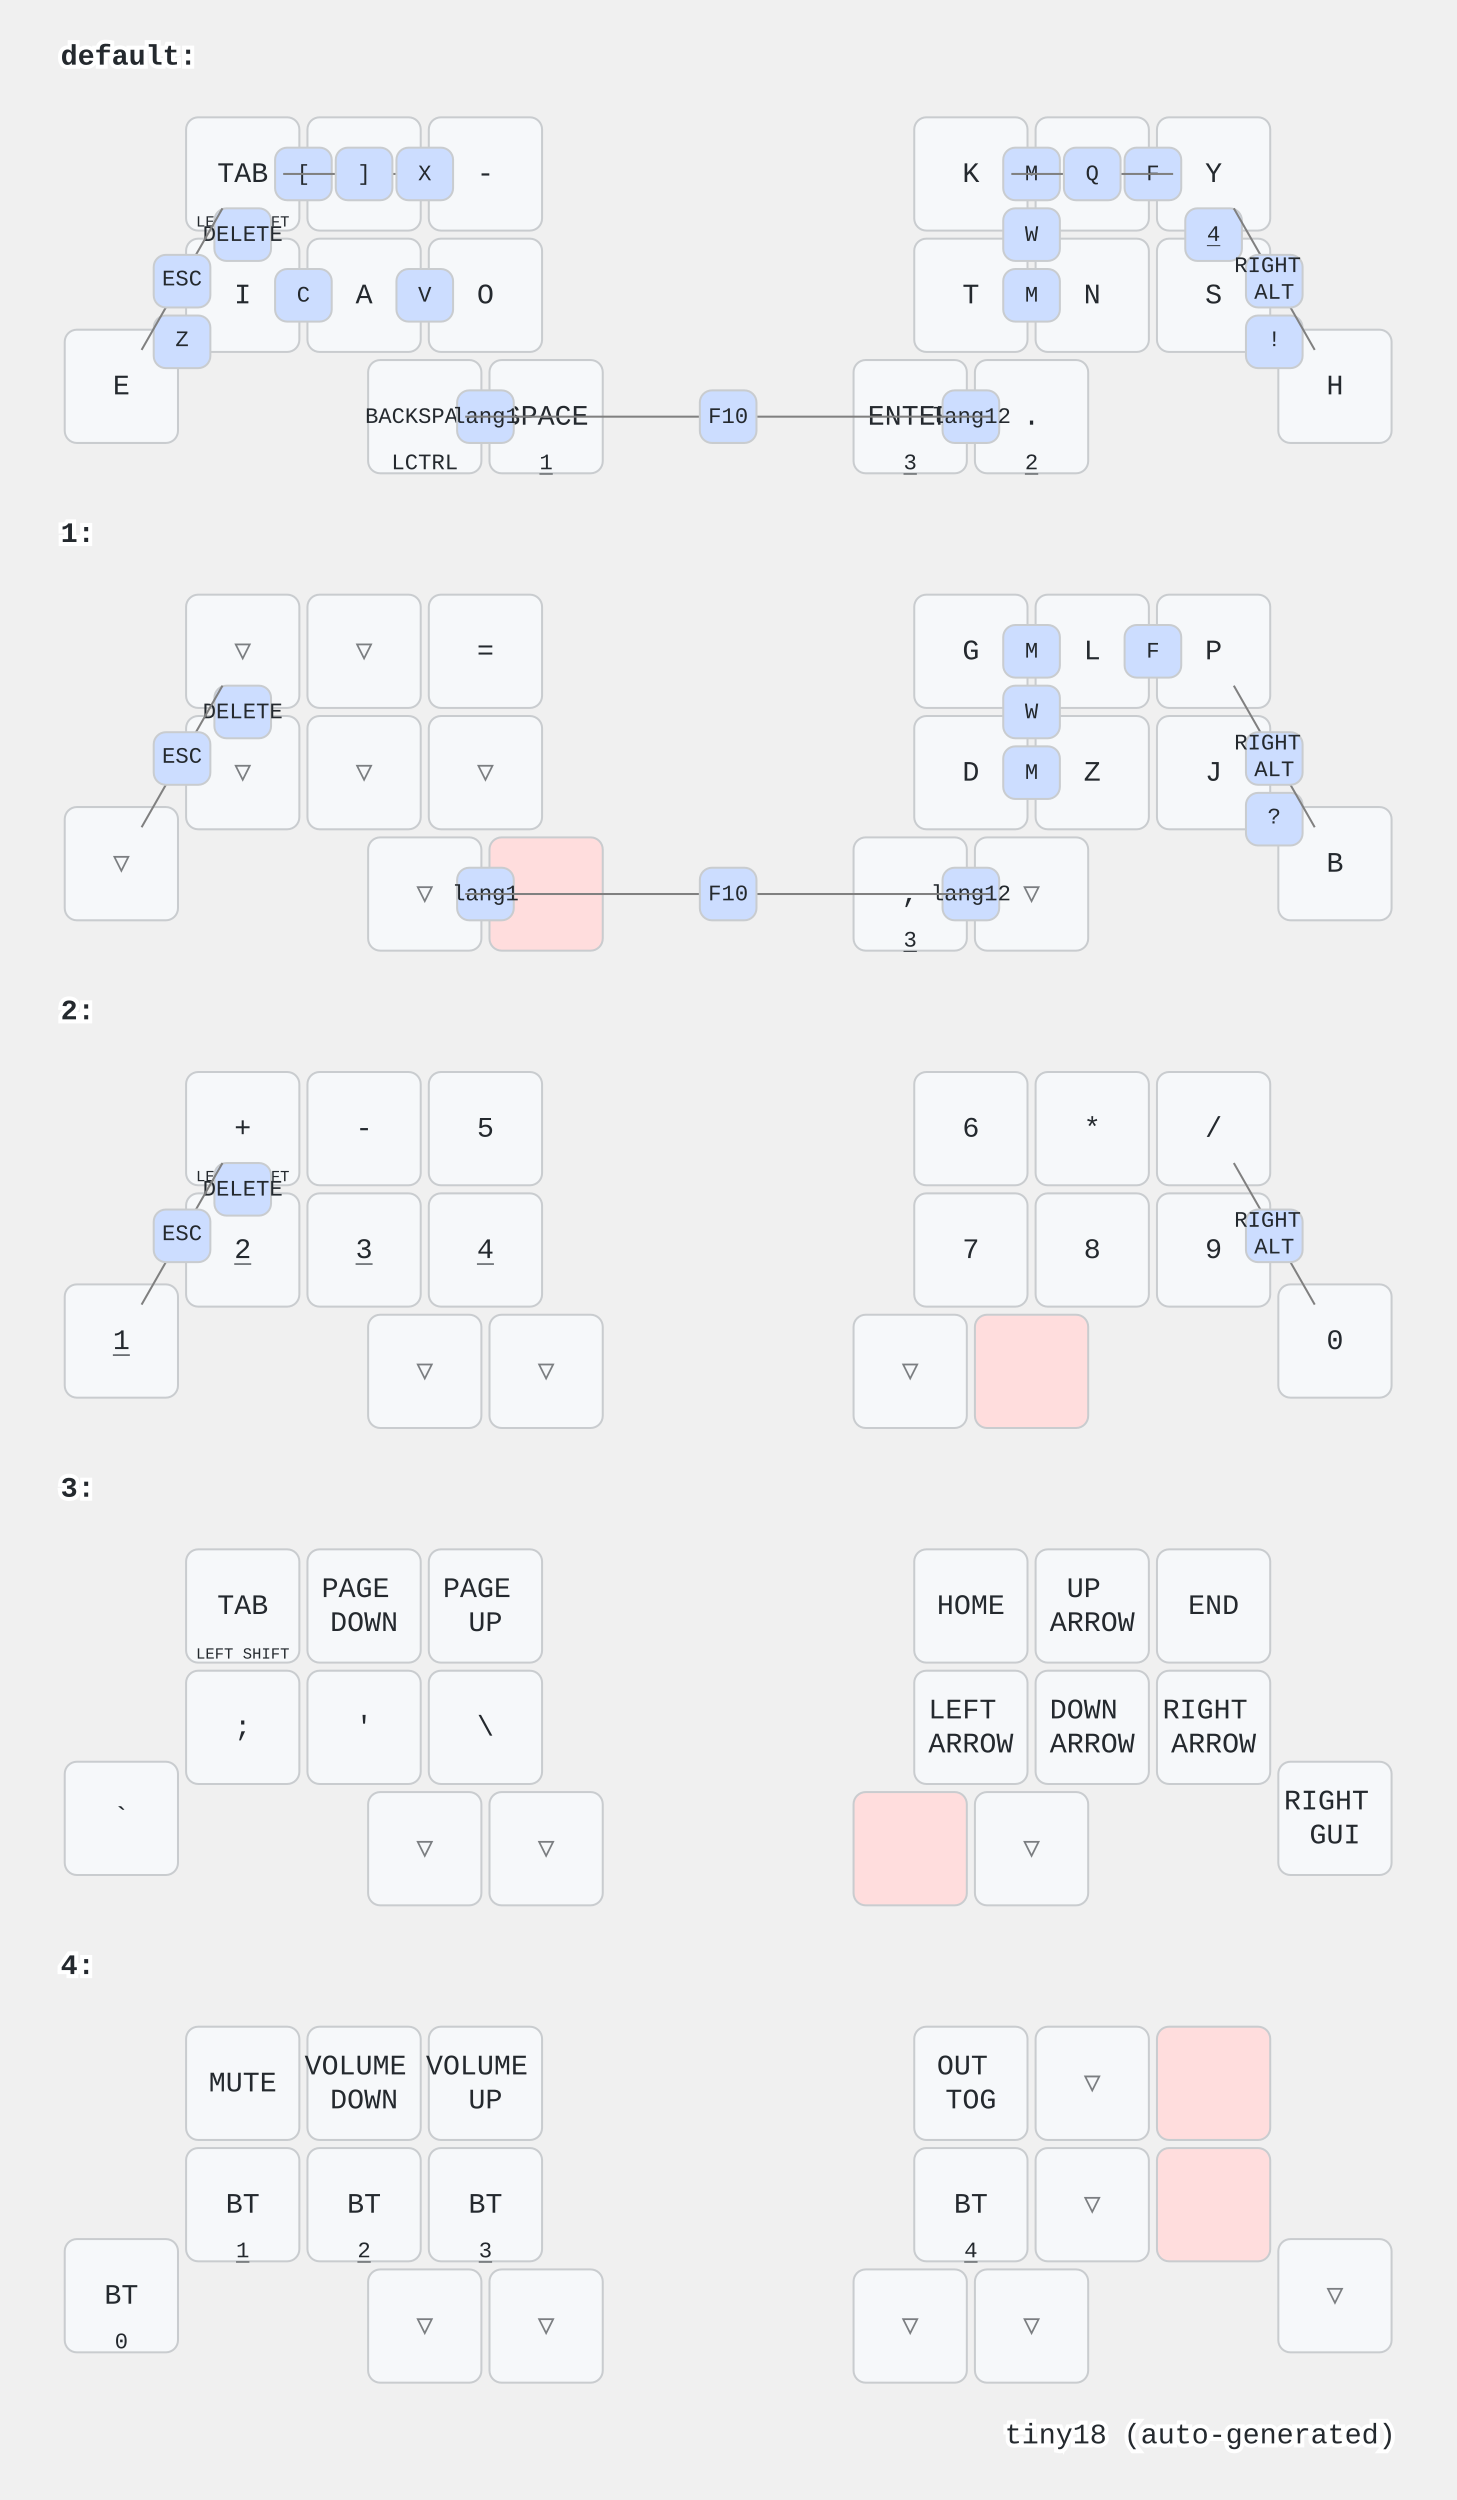
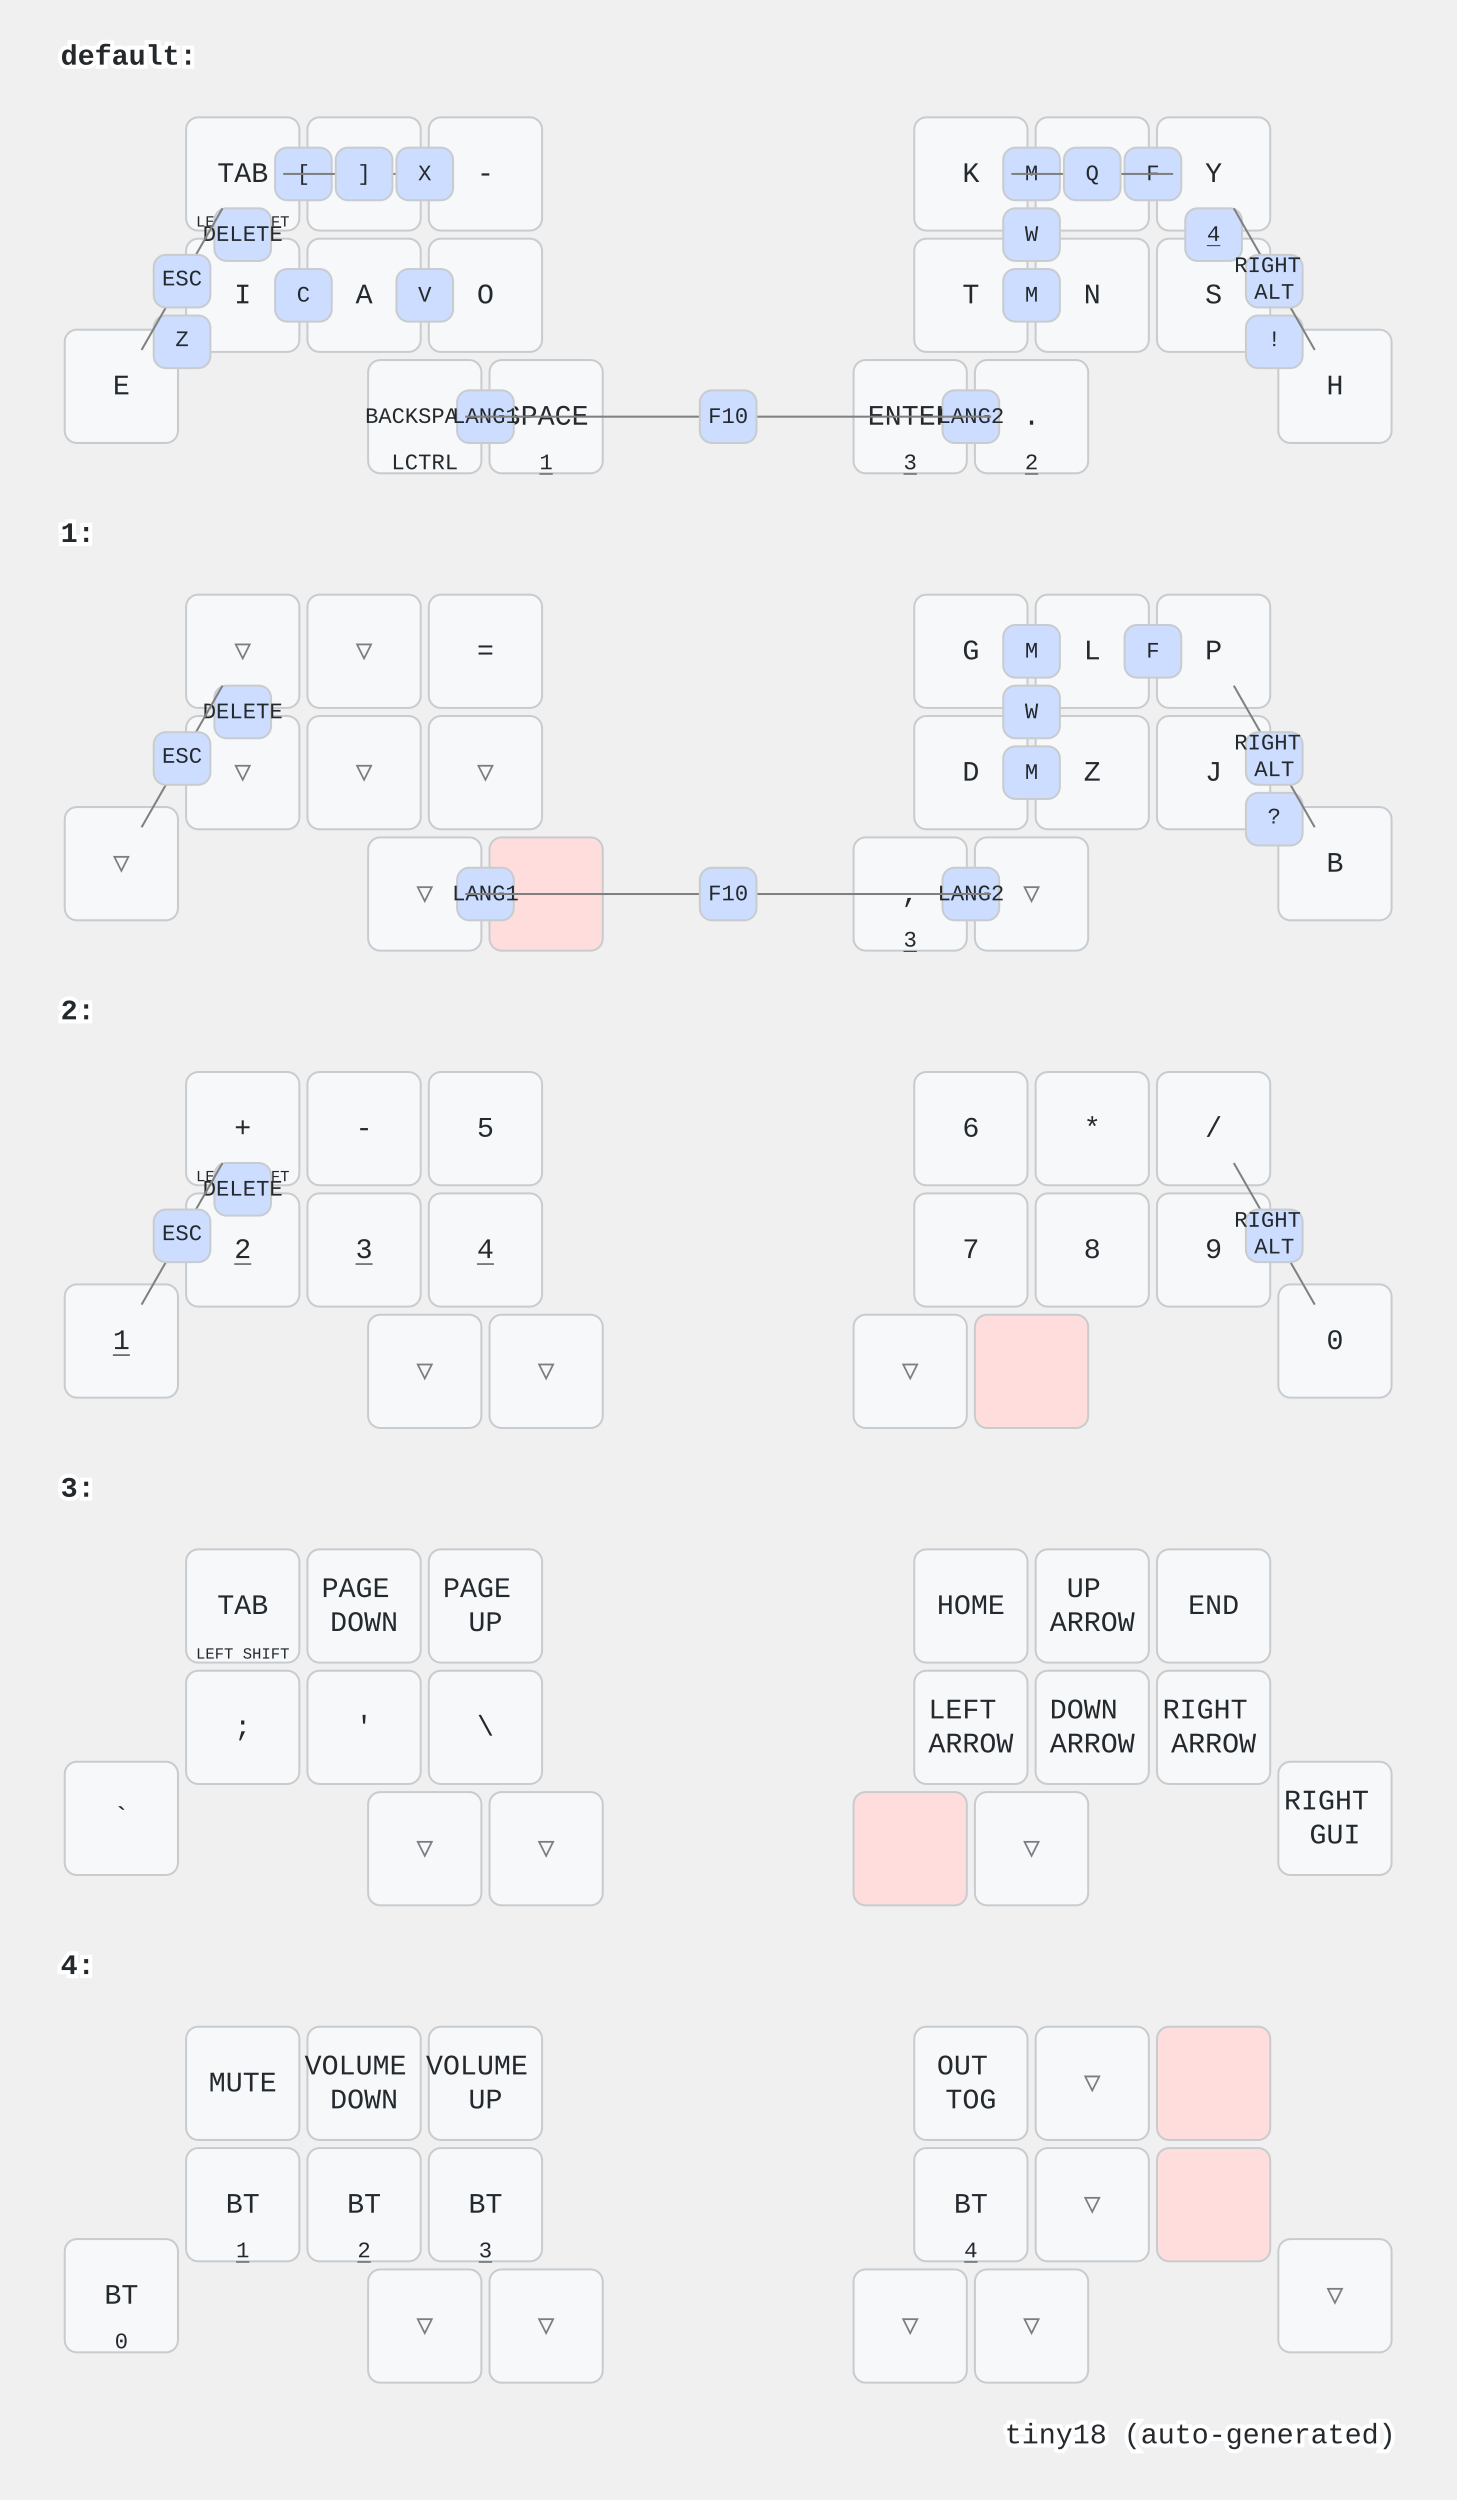
<svg xmlns="http://www.w3.org/2000/svg" width="720" height="1236" viewBox="0 0 720 1236" class="keymap">
  <style>/* inherit to force styles through use tags */
svg path {
    fill: inherit;
}

/* font and background color specifications */
svg.keymap {
    font-family: SFMono-Regular,Consolas,Liberation Mono,Menlo,monospace;
    font-size: 14px;
    font-kerning: normal;
    text-rendering: optimizeLegibility;
    fill: #24292e;
}

/* default key styling */
rect.key {
    fill: #f6f8fa;
}

rect.key, rect.combo {
    stroke: #c9cccf;
    stroke-width: 1;
}

/* default key side styling, only used is draw_key_sides is set */
rect.side {
    filter: brightness(90%);
}

/* color accent for combo boxes */
rect.combo, rect.combo-separate {
    fill: #cdf;
}

/* color accent for held keys */
rect.held, rect.combo.held {
    fill: #fdd;
}

/* color accent for ghost (optional) keys */
rect.ghost, rect.combo.ghost {
    stroke-dasharray: 4, 4;
    stroke-width: 2;
}

text {
    text-anchor: middle;
    dominant-baseline: middle;
}

/* styling for layer labels */
text.label {
    font-weight: bold;
    text-anchor: start;
    stroke: white;
    stroke-width: 4;
    paint-order: stroke;
}

/* styling for optional footer */
text.footer {
    text-anchor: end;
    dominant-baseline: auto;
    stroke: white;
    stroke-width: 4;
    paint-order: stroke;
}

/* styling for combo tap, and key non-tap label text */
text.combo, text.hold, text.shifted, text.left, text.right {
    font-size: 11px;
}

text.hold {
    text-anchor: middle;
    dominant-baseline: auto;
}

text.shifted {
    text-anchor: middle;
    dominant-baseline: hanging;
}

text.left {
    text-anchor: start;
}

text.right {
    text-anchor: end;
}

text.layer-activator {
    text-decoration: underline;
}

/* styling for hold/shifted label text in combo box */
text.combo.hold, text.combo.shifted, text.combo.left, text.combo.right {
    font-size: 8px;
}

/* lighter symbol for transparent keys */
text.trans {
    fill: #7b7e81;
}

/* styling for combo dendrons */
path.combo {
    stroke-width: 1;
    stroke: gray;
    fill: none;
}

/* Start Tabler Icons Cleanup */
/* cannot use height/width with glyphs */
.icon-tabler &gt; path {
    fill: inherit;
    stroke: inherit;
    stroke-width: 2;
}
/* hide tabler's default box */
.icon-tabler &gt; path[stroke="none"][fill="none"] {
    visibility: hidden;
}
/* End Tabler Icons Cleanup */
</style>
  <g transform="translate(30, 0)" class="layer-default">
    <text x="0" y="28" class="label" id="default">default:</text>
    <g transform="translate(0, 56)">
      <g transform="translate(90, 30)" class="key keypos-0">
        <rect rx="6" ry="6" x="-28" y="-28" width="56" height="56" class="key" />
        <text x="0" y="0" class="key tap">TAB</text>
        <text x="0" y="26" class="key hold">
          <tspan style="font-size: 70%">LEFT SHIFT</tspan>
        </text>
      </g>
      <g transform="translate(150, 30)" class="key keypos-1">
        <rect rx="6" ry="6" x="-28" y="-28" width="56" height="56" class="key" />
        <text x="0" y="0" class="key tap">U</text>
      </g>
      <g transform="translate(210, 30)" class="key keypos-2">
        <rect rx="6" ry="6" x="-28" y="-28" width="56" height="56" class="key" />
        <text x="0" y="0" class="key tap">-</text>
      </g>
      <g transform="translate(450, 30)" class="key keypos-3">
        <rect rx="6" ry="6" x="-28" y="-28" width="56" height="56" class="key" />
        <text x="0" y="0" class="key tap">K</text>
      </g>
      <g transform="translate(510, 30)" class="key keypos-4">
        <rect rx="6" ry="6" x="-28" y="-28" width="56" height="56" class="key" />
        <text x="0" y="0" class="key tap">R</text>
      </g>
      <g transform="translate(570, 30)" class="key keypos-5">
        <rect rx="6" ry="6" x="-28" y="-28" width="56" height="56" class="key" />
        <text x="0" y="0" class="key tap">Y</text>
      </g>
      <g transform="translate(30, 135)" class="key keypos-6">
        <rect rx="6" ry="6" x="-28" y="-28" width="56" height="56" class="key" />
        <text x="0" y="0" class="key tap">E</text>
      </g>
      <g transform="translate(90, 90)" class="key keypos-7">
        <rect rx="6" ry="6" x="-28" y="-28" width="56" height="56" class="key" />
        <text x="0" y="0" class="key tap">I</text>
      </g>
      <g transform="translate(150, 90)" class="key keypos-8">
        <rect rx="6" ry="6" x="-28" y="-28" width="56" height="56" class="key" />
        <text x="0" y="0" class="key tap">A</text>
      </g>
      <g transform="translate(210, 90)" class="key keypos-9">
        <rect rx="6" ry="6" x="-28" y="-28" width="56" height="56" class="key" />
        <text x="0" y="0" class="key tap">O</text>
      </g>
      <g transform="translate(450, 90)" class="key keypos-10">
        <rect rx="6" ry="6" x="-28" y="-28" width="56" height="56" class="key" />
        <text x="0" y="0" class="key tap">T</text>
      </g>
      <g transform="translate(510, 90)" class="key keypos-11">
        <rect rx="6" ry="6" x="-28" y="-28" width="56" height="56" class="key" />
        <text x="0" y="0" class="key tap">N</text>
      </g>
      <g transform="translate(570, 90)" class="key keypos-12">
        <rect rx="6" ry="6" x="-28" y="-28" width="56" height="56" class="key" />
        <text x="0" y="0" class="key tap">S</text>
      </g>
      <g transform="translate(630, 135)" class="key keypos-13">
        <rect rx="6" ry="6" x="-28" y="-28" width="56" height="56" class="key" />
        <text x="0" y="0" class="key tap">H</text>
      </g>
      <g transform="translate(180, 150)" class="key keypos-14">
        <rect rx="6" ry="6" x="-28" y="-28" width="56" height="56" class="key" />
        <text x="0" y="0" class="key tap">
          <tspan style="font-size: 78%">BACKSPACE</tspan>
        </text>
        <text x="0" y="26" class="key hold">LCTRL</text>
      </g>
      <g transform="translate(240, 150)" class="key keypos-15">
        <rect rx="6" ry="6" x="-28" y="-28" width="56" height="56" class="key" />
        <text x="0" y="0" class="key tap">SPACE</text>
        <a href="#x_x">
          <text x="0" y="26" class="key hold layer-activator">1</text>
        </a>
      </g>
      <g transform="translate(420, 150)" class="key keypos-16">
        <rect rx="6" ry="6" x="-28" y="-28" width="56" height="56" class="key" />
        <text x="0" y="0" class="key tap">ENTER</text>
        <a href="#x_x">
          <text x="0" y="26" class="key hold layer-activator">3</text>
        </a>
      </g>
      <g transform="translate(480, 150)" class="key keypos-17">
        <rect rx="6" ry="6" x="-28" y="-28" width="56" height="56" class="key" />
        <text x="0" y="0" class="key tap">.</text>
        <a href="#x_x">
          <text x="0" y="26" class="key hold layer-activator">2</text>
        </a>
      </g>
      <g class="combo combopos-0">
        <rect rx="6" ry="6" x="106" y="17" width="28" height="26" class="combo" />
        <text x="120" y="30" class="combo tap">[</text>
      </g>
      <g class="combo combopos-1">
        <path d="M150,30 l-40,0" class="combo" />
        <path d="M150,30 l40,0" class="combo" />
        <rect rx="6" ry="6" x="136" y="17" width="28" height="26" class="combo" />
        <text x="150" y="30" class="combo tap">]</text>
      </g>
      <g class="combo combopos-2">
        <rect rx="6" ry="6" x="166" y="17" width="28" height="26" class="combo" />
        <text x="180" y="30" class="combo tap">X</text>
      </g>
      <g class="combo combopos-3">
        <rect rx="6" ry="6" x="46" y="100" width="28" height="26" class="combo" />
        <text x="60" y="112" class="combo tap">Z</text>
      </g>
      <g class="combo combopos-4">
        <rect rx="6" ry="6" x="106" y="77" width="28" height="26" class="combo" />
        <text x="120" y="90" class="combo tap">C</text>
      </g>
      <g class="combo combopos-5">
        <rect rx="6" ry="6" x="166" y="77" width="28" height="26" class="combo" />
        <text x="180" y="90" class="combo tap">V</text>
      </g>
      <g class="combo combopos-6">
        <rect rx="6" ry="6" x="466" y="17" width="28" height="26" class="combo" />
        <text x="480" y="30" class="combo tap">M</text>
      </g>
      <g class="combo combopos-7">
        <rect rx="6" ry="6" x="466" y="77" width="28" height="26" class="combo" />
        <text x="480" y="90" class="combo tap">M</text>
      </g>
      <g class="combo combopos-8">
        <rect rx="6" ry="6" x="466" y="47" width="28" height="26" class="combo" />
        <text x="480" y="60" class="combo tap">W</text>
      </g>
      <g class="combo combopos-9">
        <rect rx="6" ry="6" x="526" y="17" width="28" height="26" class="combo" />
        <text x="540" y="30" class="combo tap">F</text>
      </g>
      <g class="combo combopos-10">
        <path d="M510,30 l-40,0" class="combo" />
        <path d="M510,30 l40,0" class="combo" />
        <rect rx="6" ry="6" x="496" y="17" width="28" height="26" class="combo" />
        <text x="510" y="30" class="combo tap">Q</text>
      </g>
      <g class="combo combopos-11">
        <rect rx="6" ry="6" x="586" y="100" width="28" height="26" class="combo" />
        <text x="600" y="112" class="combo tap">!</text>
      </g>
      <g class="combo combopos-12">
        <rect rx="6" ry="6" x="76" y="47" width="28" height="26" class="combo" />
        <text x="90" y="60" class="combo tap">DELETE</text>
      </g>
      <g class="combo combopos-13">
        <rect rx="6" ry="6" x="556" y="47" width="28" height="26" class="combo" />
        <a href="#x_x">
          <text x="570" y="60" class="combo tap layer-activator">4</text>
        </a>
      </g>
      <g class="combo combopos-14">
        <path d="M60,82 l20,-35" class="combo" />
        <path d="M60,82 l-20,35" class="combo" />
        <rect rx="6" ry="6" x="46" y="70" width="28" height="26" class="combo" />
        <text x="60" y="82" class="combo tap">ESC</text>
      </g>
      <g class="combo combopos-15">
        <path d="M600,82 l-20,-35" class="combo" />
        <path d="M600,82 l20,35" class="combo" />
        <rect rx="6" ry="6" x="586" y="70" width="28" height="26" class="combo" />
        <text x="600" y="82" class="combo tap">
          <tspan x="600" dy="-0.6em">RIGHT</tspan>
          <tspan x="600" dy="1.2em">ALT</tspan>
        </text>
      </g>
      <g class="combo combopos-16">
        <rect rx="6" ry="6" x="196" y="137" width="28" height="26" class="combo" />
-         <text x="210" y="150" class="combo tap">lang1</text>
+         <text x="210" y="150" class="combo tap">LANG1</text>
      </g>
      <g class="combo combopos-17">
        <rect rx="6" ry="6" x="436" y="137" width="28" height="26" class="combo" />
-         <text x="450" y="150" class="combo tap">lang12</text>
+         <text x="450" y="150" class="combo tap">LANG2</text>
      </g>
      <g class="combo combopos-18">
        <path d="M330,150 l-130,0" class="combo" />
        <path d="M330,150 l130,0" class="combo" />
        <rect rx="6" ry="6" x="316" y="137" width="28" height="26" class="combo" />
        <text x="330" y="150" class="combo tap">F10</text>
      </g>
    </g>
  </g>
  <g transform="translate(30, 236)" class="layer-1">
    <text x="0" y="28" class="label" id="x_x">1:</text>
    <g transform="translate(0, 56)">
      <g transform="translate(90, 30)" class="key trans keypos-0">
        <rect rx="6" ry="6" x="-28" y="-28" width="56" height="56" class="key trans" />
        <text x="0" y="0" class="key trans tap">▽</text>
      </g>
      <g transform="translate(150, 30)" class="key trans keypos-1">
        <rect rx="6" ry="6" x="-28" y="-28" width="56" height="56" class="key trans" />
        <text x="0" y="0" class="key trans tap">▽</text>
      </g>
      <g transform="translate(210, 30)" class="key keypos-2">
        <rect rx="6" ry="6" x="-28" y="-28" width="56" height="56" class="key" />
        <text x="0" y="0" class="key tap">=</text>
      </g>
      <g transform="translate(450, 30)" class="key keypos-3">
        <rect rx="6" ry="6" x="-28" y="-28" width="56" height="56" class="key" />
        <text x="0" y="0" class="key tap">G</text>
      </g>
      <g transform="translate(510, 30)" class="key keypos-4">
        <rect rx="6" ry="6" x="-28" y="-28" width="56" height="56" class="key" />
        <text x="0" y="0" class="key tap">L</text>
      </g>
      <g transform="translate(570, 30)" class="key keypos-5">
        <rect rx="6" ry="6" x="-28" y="-28" width="56" height="56" class="key" />
        <text x="0" y="0" class="key tap">P</text>
      </g>
      <g transform="translate(30, 135)" class="key trans keypos-6">
        <rect rx="6" ry="6" x="-28" y="-28" width="56" height="56" class="key trans" />
        <text x="0" y="0" class="key trans tap">▽</text>
      </g>
      <g transform="translate(90, 90)" class="key trans keypos-7">
        <rect rx="6" ry="6" x="-28" y="-28" width="56" height="56" class="key trans" />
        <text x="0" y="0" class="key trans tap">▽</text>
      </g>
      <g transform="translate(150, 90)" class="key trans keypos-8">
        <rect rx="6" ry="6" x="-28" y="-28" width="56" height="56" class="key trans" />
        <text x="0" y="0" class="key trans tap">▽</text>
      </g>
      <g transform="translate(210, 90)" class="key trans keypos-9">
        <rect rx="6" ry="6" x="-28" y="-28" width="56" height="56" class="key trans" />
        <text x="0" y="0" class="key trans tap">▽</text>
      </g>
      <g transform="translate(450, 90)" class="key keypos-10">
        <rect rx="6" ry="6" x="-28" y="-28" width="56" height="56" class="key" />
        <text x="0" y="0" class="key tap">D</text>
      </g>
      <g transform="translate(510, 90)" class="key keypos-11">
        <rect rx="6" ry="6" x="-28" y="-28" width="56" height="56" class="key" />
        <text x="0" y="0" class="key tap">Z</text>
      </g>
      <g transform="translate(570, 90)" class="key keypos-12">
        <rect rx="6" ry="6" x="-28" y="-28" width="56" height="56" class="key" />
        <text x="0" y="0" class="key tap">J</text>
      </g>
      <g transform="translate(630, 135)" class="key keypos-13">
        <rect rx="6" ry="6" x="-28" y="-28" width="56" height="56" class="key" />
        <text x="0" y="0" class="key tap">B</text>
      </g>
      <g transform="translate(180, 150)" class="key trans keypos-14">
        <rect rx="6" ry="6" x="-28" y="-28" width="56" height="56" class="key trans" />
        <text x="0" y="0" class="key trans tap">▽</text>
      </g>
      <g transform="translate(240, 150)" class="key held keypos-15">
        <rect rx="6" ry="6" x="-28" y="-28" width="56" height="56" class="key held" />
      </g>
      <g transform="translate(420, 150)" class="key keypos-16">
        <rect rx="6" ry="6" x="-28" y="-28" width="56" height="56" class="key" />
        <text x="0" y="0" class="key tap">,</text>
        <a href="#x_x">
          <text x="0" y="26" class="key hold layer-activator">3</text>
        </a>
      </g>
      <g transform="translate(480, 150)" class="key trans keypos-17">
        <rect rx="6" ry="6" x="-28" y="-28" width="56" height="56" class="key trans" />
        <text x="0" y="0" class="key trans tap">▽</text>
      </g>
      <g class="combo combopos-0">
        <rect rx="6" ry="6" x="466" y="17" width="28" height="26" class="combo" />
        <text x="480" y="30" class="combo tap">M</text>
      </g>
      <g class="combo combopos-1">
        <rect rx="6" ry="6" x="466" y="77" width="28" height="26" class="combo" />
        <text x="480" y="90" class="combo tap">M</text>
      </g>
      <g class="combo combopos-2">
        <rect rx="6" ry="6" x="466" y="47" width="28" height="26" class="combo" />
        <text x="480" y="60" class="combo tap">W</text>
      </g>
      <g class="combo combopos-3">
        <rect rx="6" ry="6" x="526" y="17" width="28" height="26" class="combo" />
        <text x="540" y="30" class="combo tap">F</text>
      </g>
      <g class="combo combopos-4">
        <rect rx="6" ry="6" x="586" y="100" width="28" height="26" class="combo" />
        <text x="600" y="112" class="combo tap">?</text>
      </g>
      <g class="combo combopos-5">
        <rect rx="6" ry="6" x="76" y="47" width="28" height="26" class="combo" />
        <text x="90" y="60" class="combo tap">DELETE</text>
      </g>
      <g class="combo combopos-6">
        <path d="M60,82 l20,-35" class="combo" />
        <path d="M60,82 l-20,35" class="combo" />
        <rect rx="6" ry="6" x="46" y="70" width="28" height="26" class="combo" />
        <text x="60" y="82" class="combo tap">ESC</text>
      </g>
      <g class="combo combopos-7">
        <path d="M600,82 l-20,-35" class="combo" />
        <path d="M600,82 l20,35" class="combo" />
        <rect rx="6" ry="6" x="586" y="70" width="28" height="26" class="combo" />
        <text x="600" y="82" class="combo tap">
          <tspan x="600" dy="-0.6em">RIGHT</tspan>
          <tspan x="600" dy="1.2em">ALT</tspan>
        </text>
      </g>
      <g class="combo combopos-8">
        <rect rx="6" ry="6" x="196" y="137" width="28" height="26" class="combo" />
-         <text x="210" y="150" class="combo tap">lang1</text>
+         <text x="210" y="150" class="combo tap">LANG1</text>
      </g>
      <g class="combo combopos-9">
        <rect rx="6" ry="6" x="436" y="137" width="28" height="26" class="combo" />
-         <text x="450" y="150" class="combo tap">lang12</text>
+         <text x="450" y="150" class="combo tap">LANG2</text>
      </g>
      <g class="combo combopos-10">
        <path d="M330,150 l-130,0" class="combo" />
        <path d="M330,150 l130,0" class="combo" />
        <rect rx="6" ry="6" x="316" y="137" width="28" height="26" class="combo" />
        <text x="330" y="150" class="combo tap">F10</text>
      </g>
    </g>
  </g>
  <g transform="translate(30, 472)" class="layer-2">
    <text x="0" y="28" class="label" id="x_x">2:</text>
    <g transform="translate(0, 56)">
      <g transform="translate(90, 30)" class="key keypos-0">
        <rect rx="6" ry="6" x="-28" y="-28" width="56" height="56" class="key" />
        <text x="0" y="0" class="key tap">+</text>
        <text x="0" y="26" class="key hold">
          <tspan style="font-size: 70%">LEFT SHIFT</tspan>
        </text>
      </g>
      <g transform="translate(150, 30)" class="key keypos-1">
        <rect rx="6" ry="6" x="-28" y="-28" width="56" height="56" class="key" />
        <text x="0" y="0" class="key tap">-</text>
      </g>
      <g transform="translate(210, 30)" class="key keypos-2">
        <rect rx="6" ry="6" x="-28" y="-28" width="56" height="56" class="key" />
        <text x="0" y="0" class="key tap">5</text>
      </g>
      <g transform="translate(450, 30)" class="key keypos-3">
        <rect rx="6" ry="6" x="-28" y="-28" width="56" height="56" class="key" />
        <text x="0" y="0" class="key tap">6</text>
      </g>
      <g transform="translate(510, 30)" class="key keypos-4">
        <rect rx="6" ry="6" x="-28" y="-28" width="56" height="56" class="key" />
        <text x="0" y="0" class="key tap">*</text>
      </g>
      <g transform="translate(570, 30)" class="key keypos-5">
        <rect rx="6" ry="6" x="-28" y="-28" width="56" height="56" class="key" />
        <text x="0" y="0" class="key tap">/</text>
      </g>
      <g transform="translate(30, 135)" class="key keypos-6">
        <rect rx="6" ry="6" x="-28" y="-28" width="56" height="56" class="key" />
        <a href="#x_x">
          <text x="0" y="0" class="key tap layer-activator">1</text>
        </a>
      </g>
      <g transform="translate(90, 90)" class="key keypos-7">
        <rect rx="6" ry="6" x="-28" y="-28" width="56" height="56" class="key" />
        <a href="#x_x">
          <text x="0" y="0" class="key tap layer-activator">2</text>
        </a>
      </g>
      <g transform="translate(150, 90)" class="key keypos-8">
        <rect rx="6" ry="6" x="-28" y="-28" width="56" height="56" class="key" />
        <a href="#x_x">
          <text x="0" y="0" class="key tap layer-activator">3</text>
        </a>
      </g>
      <g transform="translate(210, 90)" class="key keypos-9">
        <rect rx="6" ry="6" x="-28" y="-28" width="56" height="56" class="key" />
        <a href="#x_x">
          <text x="0" y="0" class="key tap layer-activator">4</text>
        </a>
      </g>
      <g transform="translate(450, 90)" class="key keypos-10">
        <rect rx="6" ry="6" x="-28" y="-28" width="56" height="56" class="key" />
        <text x="0" y="0" class="key tap">7</text>
      </g>
      <g transform="translate(510, 90)" class="key keypos-11">
        <rect rx="6" ry="6" x="-28" y="-28" width="56" height="56" class="key" />
        <text x="0" y="0" class="key tap">8</text>
      </g>
      <g transform="translate(570, 90)" class="key keypos-12">
        <rect rx="6" ry="6" x="-28" y="-28" width="56" height="56" class="key" />
        <text x="0" y="0" class="key tap">9</text>
      </g>
      <g transform="translate(630, 135)" class="key keypos-13">
        <rect rx="6" ry="6" x="-28" y="-28" width="56" height="56" class="key" />
        <text x="0" y="0" class="key tap">0</text>
      </g>
      <g transform="translate(180, 150)" class="key trans keypos-14">
        <rect rx="6" ry="6" x="-28" y="-28" width="56" height="56" class="key trans" />
        <text x="0" y="0" class="key trans tap">▽</text>
      </g>
      <g transform="translate(240, 150)" class="key trans keypos-15">
        <rect rx="6" ry="6" x="-28" y="-28" width="56" height="56" class="key trans" />
        <text x="0" y="0" class="key trans tap">▽</text>
      </g>
      <g transform="translate(420, 150)" class="key trans keypos-16">
        <rect rx="6" ry="6" x="-28" y="-28" width="56" height="56" class="key trans" />
        <text x="0" y="0" class="key trans tap">▽</text>
      </g>
      <g transform="translate(480, 150)" class="key held keypos-17">
        <rect rx="6" ry="6" x="-28" y="-28" width="56" height="56" class="key held" />
      </g>
      <g class="combo combopos-0">
        <rect rx="6" ry="6" x="76" y="47" width="28" height="26" class="combo" />
        <text x="90" y="60" class="combo tap">DELETE</text>
      </g>
      <g class="combo combopos-1">
        <path d="M60,82 l20,-35" class="combo" />
        <path d="M60,82 l-20,35" class="combo" />
        <rect rx="6" ry="6" x="46" y="70" width="28" height="26" class="combo" />
        <text x="60" y="82" class="combo tap">ESC</text>
      </g>
      <g class="combo combopos-2">
        <path d="M600,82 l-20,-35" class="combo" />
        <path d="M600,82 l20,35" class="combo" />
        <rect rx="6" ry="6" x="586" y="70" width="28" height="26" class="combo" />
        <text x="600" y="82" class="combo tap">
          <tspan x="600" dy="-0.6em">RIGHT</tspan>
          <tspan x="600" dy="1.2em">ALT</tspan>
        </text>
      </g>
    </g>
  </g>
  <g transform="translate(30, 708)" class="layer-3">
    <text x="0" y="28" class="label" id="x_x">3:</text>
    <g transform="translate(0, 56)">
      <g transform="translate(90, 30)" class="key keypos-0">
        <rect rx="6" ry="6" x="-28" y="-28" width="56" height="56" class="key" />
        <text x="0" y="0" class="key tap">TAB</text>
        <text x="0" y="26" class="key hold">
          <tspan style="font-size: 70%">LEFT SHIFT</tspan>
        </text>
      </g>
      <g transform="translate(150, 30)" class="key keypos-1">
        <rect rx="6" ry="6" x="-28" y="-28" width="56" height="56" class="key" />
        <text x="0" y="0" class="key tap">
          <tspan x="0" dy="-0.6em">PAGE</tspan>
          <tspan x="0" dy="1.2em">DOWN</tspan>
        </text>
      </g>
      <g transform="translate(210, 30)" class="key keypos-2">
        <rect rx="6" ry="6" x="-28" y="-28" width="56" height="56" class="key" />
        <text x="0" y="0" class="key tap">
          <tspan x="0" dy="-0.6em">PAGE</tspan>
          <tspan x="0" dy="1.2em">UP</tspan>
        </text>
      </g>
      <g transform="translate(450, 30)" class="key keypos-3">
        <rect rx="6" ry="6" x="-28" y="-28" width="56" height="56" class="key" />
        <text x="0" y="0" class="key tap">HOME</text>
      </g>
      <g transform="translate(510, 30)" class="key keypos-4">
        <rect rx="6" ry="6" x="-28" y="-28" width="56" height="56" class="key" />
        <text x="0" y="0" class="key tap">
          <tspan x="0" dy="-0.6em">UP</tspan>
          <tspan x="0" dy="1.2em">ARROW</tspan>
        </text>
      </g>
      <g transform="translate(570, 30)" class="key keypos-5">
        <rect rx="6" ry="6" x="-28" y="-28" width="56" height="56" class="key" />
        <text x="0" y="0" class="key tap">END</text>
      </g>
      <g transform="translate(30, 135)" class="key keypos-6">
        <rect rx="6" ry="6" x="-28" y="-28" width="56" height="56" class="key" />
        <text x="0" y="0" class="key tap">`</text>
      </g>
      <g transform="translate(90, 90)" class="key keypos-7">
        <rect rx="6" ry="6" x="-28" y="-28" width="56" height="56" class="key" />
        <text x="0" y="0" class="key tap">;</text>
      </g>
      <g transform="translate(150, 90)" class="key keypos-8">
        <rect rx="6" ry="6" x="-28" y="-28" width="56" height="56" class="key" />
        <text x="0" y="0" class="key tap">'</text>
      </g>
      <g transform="translate(210, 90)" class="key keypos-9">
        <rect rx="6" ry="6" x="-28" y="-28" width="56" height="56" class="key" />
        <text x="0" y="0" class="key tap">\</text>
      </g>
      <g transform="translate(450, 90)" class="key keypos-10">
        <rect rx="6" ry="6" x="-28" y="-28" width="56" height="56" class="key" />
        <text x="0" y="0" class="key tap">
          <tspan x="0" dy="-0.6em">LEFT</tspan>
          <tspan x="0" dy="1.2em">ARROW</tspan>
        </text>
      </g>
      <g transform="translate(510, 90)" class="key keypos-11">
        <rect rx="6" ry="6" x="-28" y="-28" width="56" height="56" class="key" />
        <text x="0" y="0" class="key tap">
          <tspan x="0" dy="-0.6em">DOWN</tspan>
          <tspan x="0" dy="1.2em">ARROW</tspan>
        </text>
      </g>
      <g transform="translate(570, 90)" class="key keypos-12">
        <rect rx="6" ry="6" x="-28" y="-28" width="56" height="56" class="key" />
        <text x="0" y="0" class="key tap">
          <tspan x="0" dy="-0.6em">RIGHT</tspan>
          <tspan x="0" dy="1.2em">ARROW</tspan>
        </text>
      </g>
      <g transform="translate(630, 135)" class="key keypos-13">
        <rect rx="6" ry="6" x="-28" y="-28" width="56" height="56" class="key" />
        <text x="0" y="0" class="key tap">
          <tspan x="0" dy="-0.6em">RIGHT</tspan>
          <tspan x="0" dy="1.2em">GUI</tspan>
        </text>
      </g>
      <g transform="translate(180, 150)" class="key trans keypos-14">
        <rect rx="6" ry="6" x="-28" y="-28" width="56" height="56" class="key trans" />
        <text x="0" y="0" class="key trans tap">▽</text>
      </g>
      <g transform="translate(240, 150)" class="key trans keypos-15">
        <rect rx="6" ry="6" x="-28" y="-28" width="56" height="56" class="key trans" />
        <text x="0" y="0" class="key trans tap">▽</text>
      </g>
      <g transform="translate(420, 150)" class="key held keypos-16">
        <rect rx="6" ry="6" x="-28" y="-28" width="56" height="56" class="key held" />
      </g>
      <g transform="translate(480, 150)" class="key trans keypos-17">
        <rect rx="6" ry="6" x="-28" y="-28" width="56" height="56" class="key trans" />
        <text x="0" y="0" class="key trans tap">▽</text>
      </g>
    </g>
  </g>
  <g transform="translate(30, 944)" class="layer-4">
    <text x="0" y="28" class="label" id="x_x">4:</text>
    <g transform="translate(0, 56)">
      <g transform="translate(90, 30)" class="key keypos-0">
        <rect rx="6" ry="6" x="-28" y="-28" width="56" height="56" class="key" />
        <text x="0" y="0" class="key tap">MUTE</text>
      </g>
      <g transform="translate(150, 30)" class="key keypos-1">
        <rect rx="6" ry="6" x="-28" y="-28" width="56" height="56" class="key" />
        <text x="0" y="0" class="key tap">
          <tspan x="0" dy="-0.6em">VOLUME</tspan>
          <tspan x="0" dy="1.2em">DOWN</tspan>
        </text>
      </g>
      <g transform="translate(210, 30)" class="key keypos-2">
        <rect rx="6" ry="6" x="-28" y="-28" width="56" height="56" class="key" />
        <text x="0" y="0" class="key tap">
          <tspan x="0" dy="-0.6em">VOLUME</tspan>
          <tspan x="0" dy="1.2em">UP</tspan>
        </text>
      </g>
      <g transform="translate(450, 30)" class="key keypos-3">
        <rect rx="6" ry="6" x="-28" y="-28" width="56" height="56" class="key" />
        <text x="0" y="0" class="key tap">
          <tspan x="0" dy="-0.6em">OUT</tspan>
          <tspan x="0" dy="1.2em">TOG</tspan>
        </text>
      </g>
      <g transform="translate(510, 30)" class="key trans keypos-4">
        <rect rx="6" ry="6" x="-28" y="-28" width="56" height="56" class="key trans" />
        <text x="0" y="0" class="key trans tap">▽</text>
      </g>
      <g transform="translate(570, 30)" class="key held keypos-5">
        <rect rx="6" ry="6" x="-28" y="-28" width="56" height="56" class="key held" />
      </g>
      <g transform="translate(30, 135)" class="key keypos-6">
        <rect rx="6" ry="6" x="-28" y="-28" width="56" height="56" class="key" />
        <text x="0" y="0" class="key tap">BT</text>
        <text x="0" y="26" class="key hold">0</text>
      </g>
      <g transform="translate(90, 90)" class="key keypos-7">
        <rect rx="6" ry="6" x="-28" y="-28" width="56" height="56" class="key" />
        <text x="0" y="0" class="key tap">BT</text>
        <a href="#x_x">
          <text x="0" y="26" class="key hold layer-activator">1</text>
        </a>
      </g>
      <g transform="translate(150, 90)" class="key keypos-8">
        <rect rx="6" ry="6" x="-28" y="-28" width="56" height="56" class="key" />
        <text x="0" y="0" class="key tap">BT</text>
        <a href="#x_x">
          <text x="0" y="26" class="key hold layer-activator">2</text>
        </a>
      </g>
      <g transform="translate(210, 90)" class="key keypos-9">
        <rect rx="6" ry="6" x="-28" y="-28" width="56" height="56" class="key" />
        <text x="0" y="0" class="key tap">BT</text>
        <a href="#x_x">
          <text x="0" y="26" class="key hold layer-activator">3</text>
        </a>
      </g>
      <g transform="translate(450, 90)" class="key keypos-10">
        <rect rx="6" ry="6" x="-28" y="-28" width="56" height="56" class="key" />
        <text x="0" y="0" class="key tap">BT</text>
        <a href="#x_x">
          <text x="0" y="26" class="key hold layer-activator">4</text>
        </a>
      </g>
      <g transform="translate(510, 90)" class="key trans keypos-11">
        <rect rx="6" ry="6" x="-28" y="-28" width="56" height="56" class="key trans" />
        <text x="0" y="0" class="key trans tap">▽</text>
      </g>
      <g transform="translate(570, 90)" class="key held keypos-12">
        <rect rx="6" ry="6" x="-28" y="-28" width="56" height="56" class="key held" />
      </g>
      <g transform="translate(630, 135)" class="key trans keypos-13">
        <rect rx="6" ry="6" x="-28" y="-28" width="56" height="56" class="key trans" />
        <text x="0" y="0" class="key trans tap">▽</text>
      </g>
      <g transform="translate(180, 150)" class="key trans keypos-14">
        <rect rx="6" ry="6" x="-28" y="-28" width="56" height="56" class="key trans" />
        <text x="0" y="0" class="key trans tap">▽</text>
      </g>
      <g transform="translate(240, 150)" class="key trans keypos-15">
        <rect rx="6" ry="6" x="-28" y="-28" width="56" height="56" class="key trans" />
        <text x="0" y="0" class="key trans tap">▽</text>
      </g>
      <g transform="translate(420, 150)" class="key trans keypos-16">
        <rect rx="6" ry="6" x="-28" y="-28" width="56" height="56" class="key trans" />
        <text x="0" y="0" class="key trans tap">▽</text>
      </g>
      <g transform="translate(480, 150)" class="key trans keypos-17">
        <rect rx="6" ry="6" x="-28" y="-28" width="56" height="56" class="key trans" />
        <text x="0" y="0" class="key trans tap">▽</text>
      </g>
    </g>
  </g>
  <text x="690.0" y="1208.0" class="footer">tiny18 (auto-generated)</text>
</svg>
